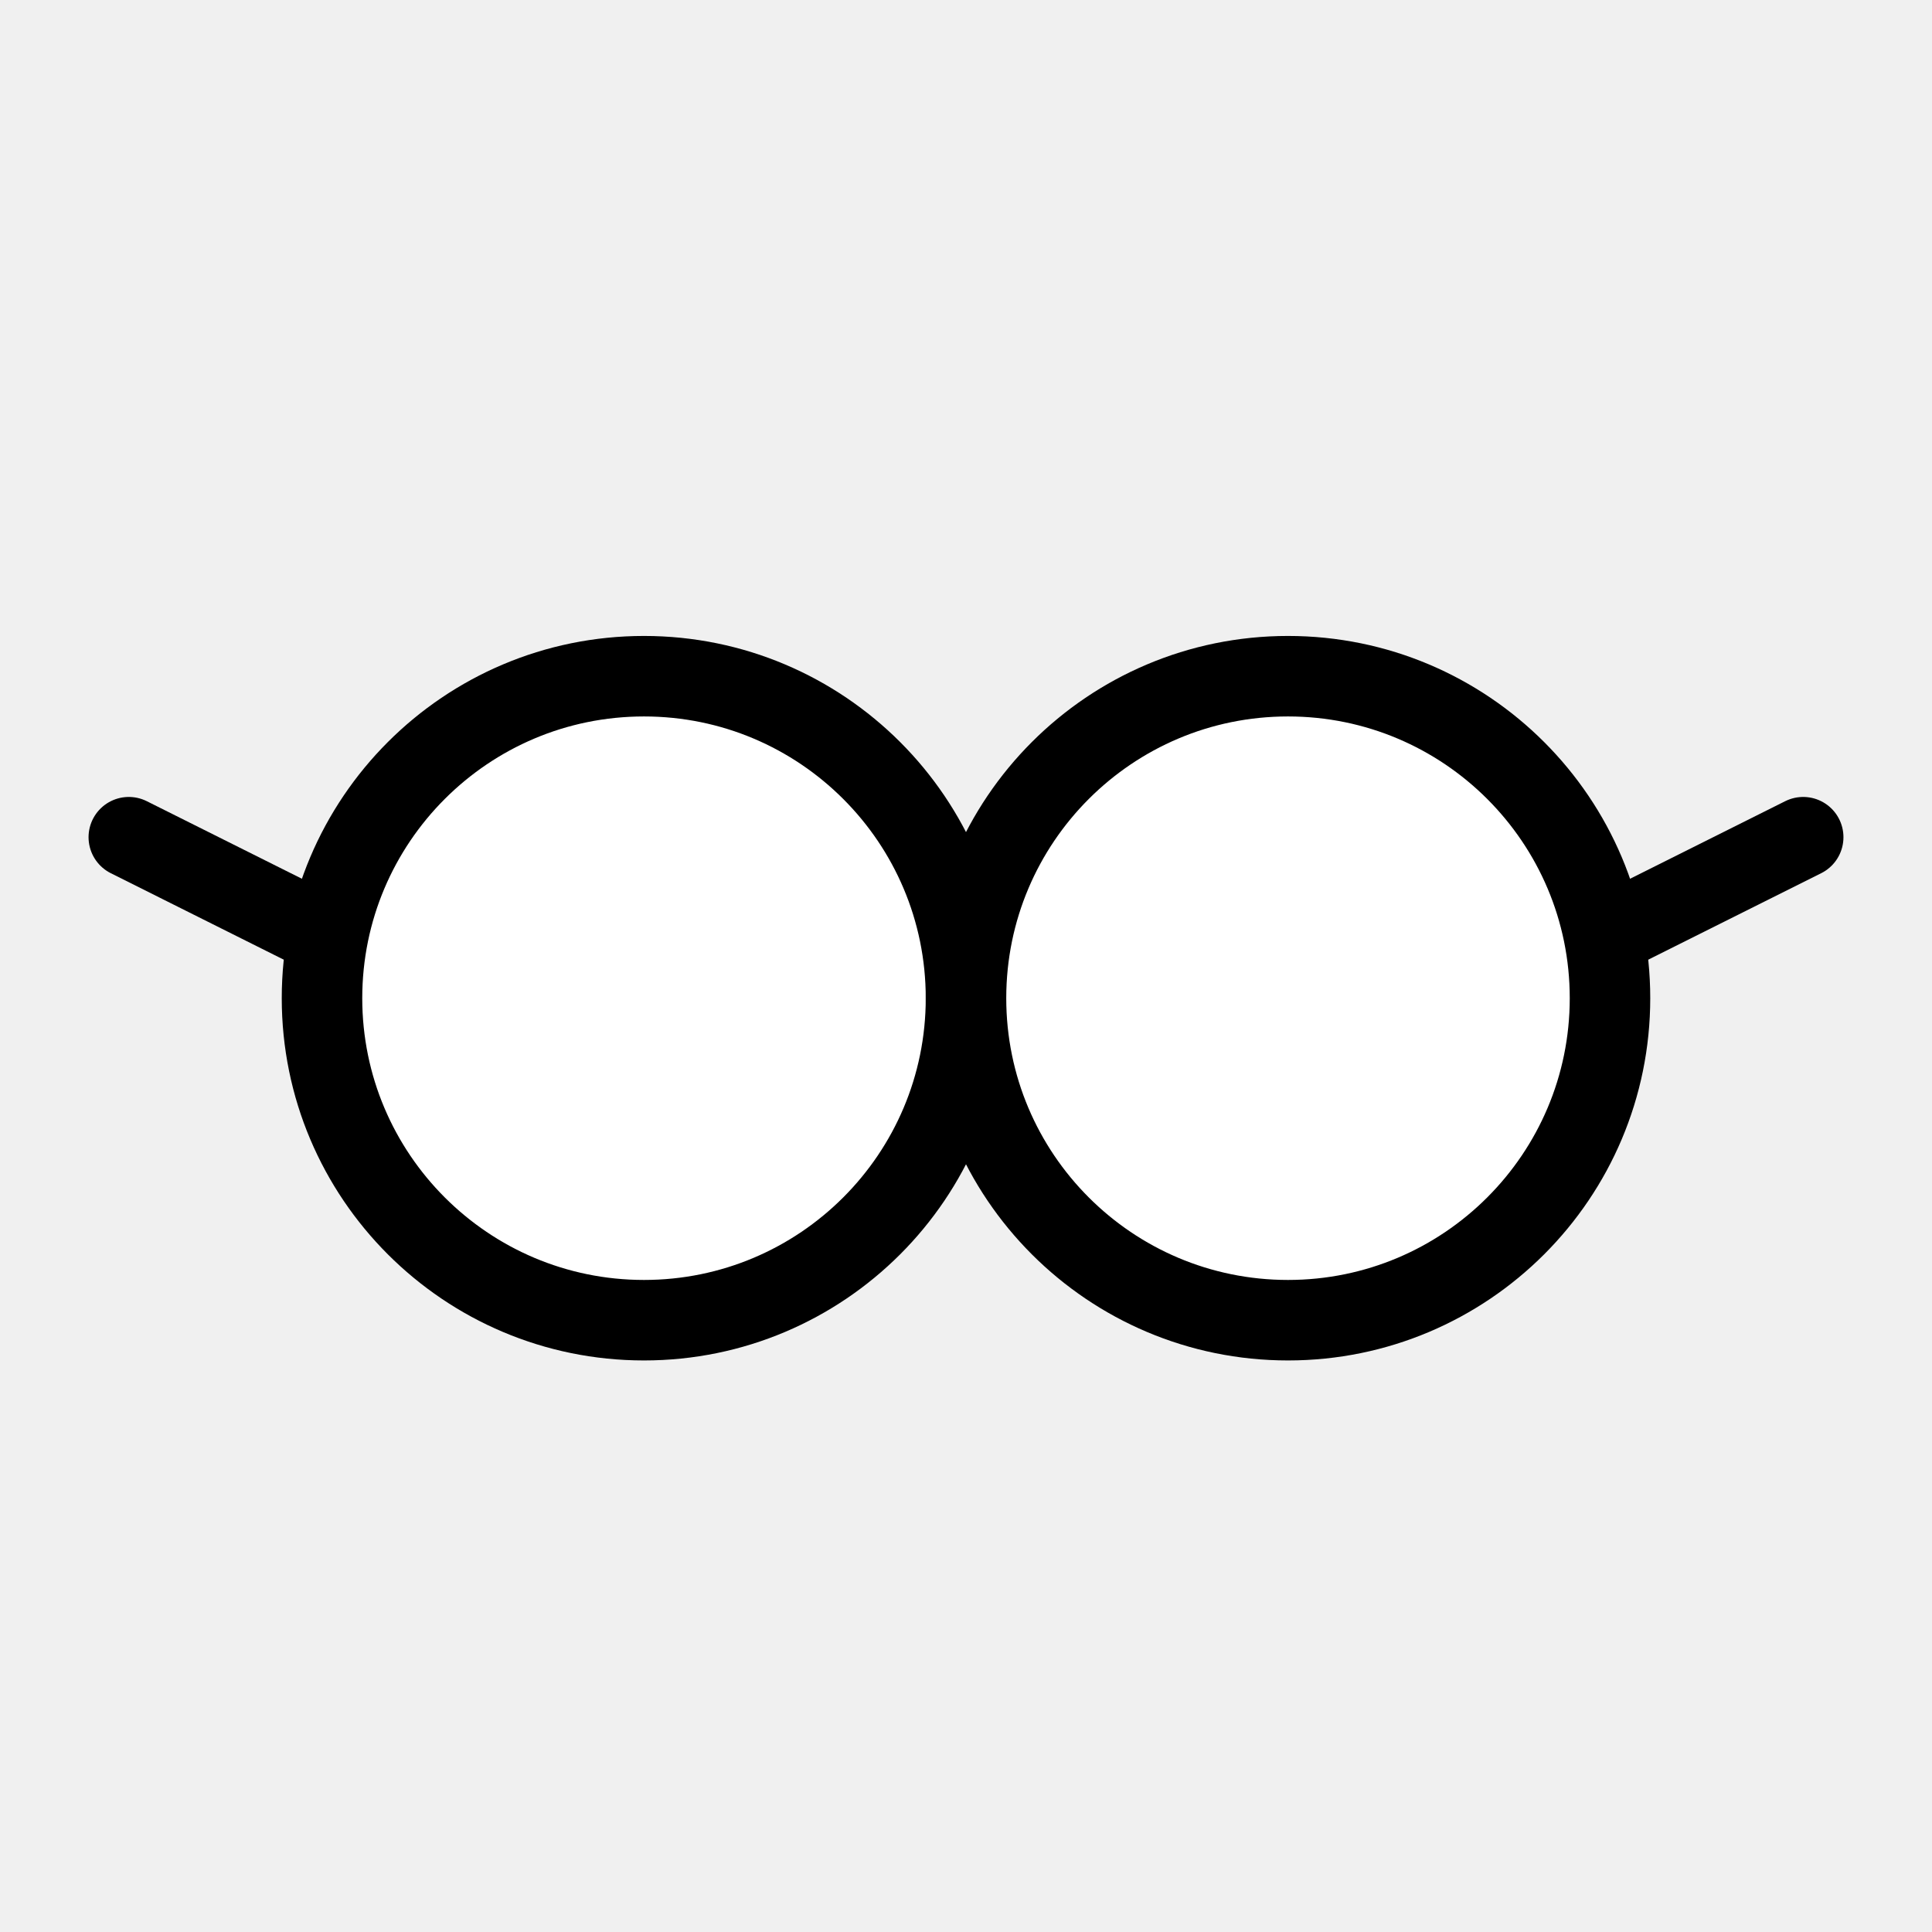
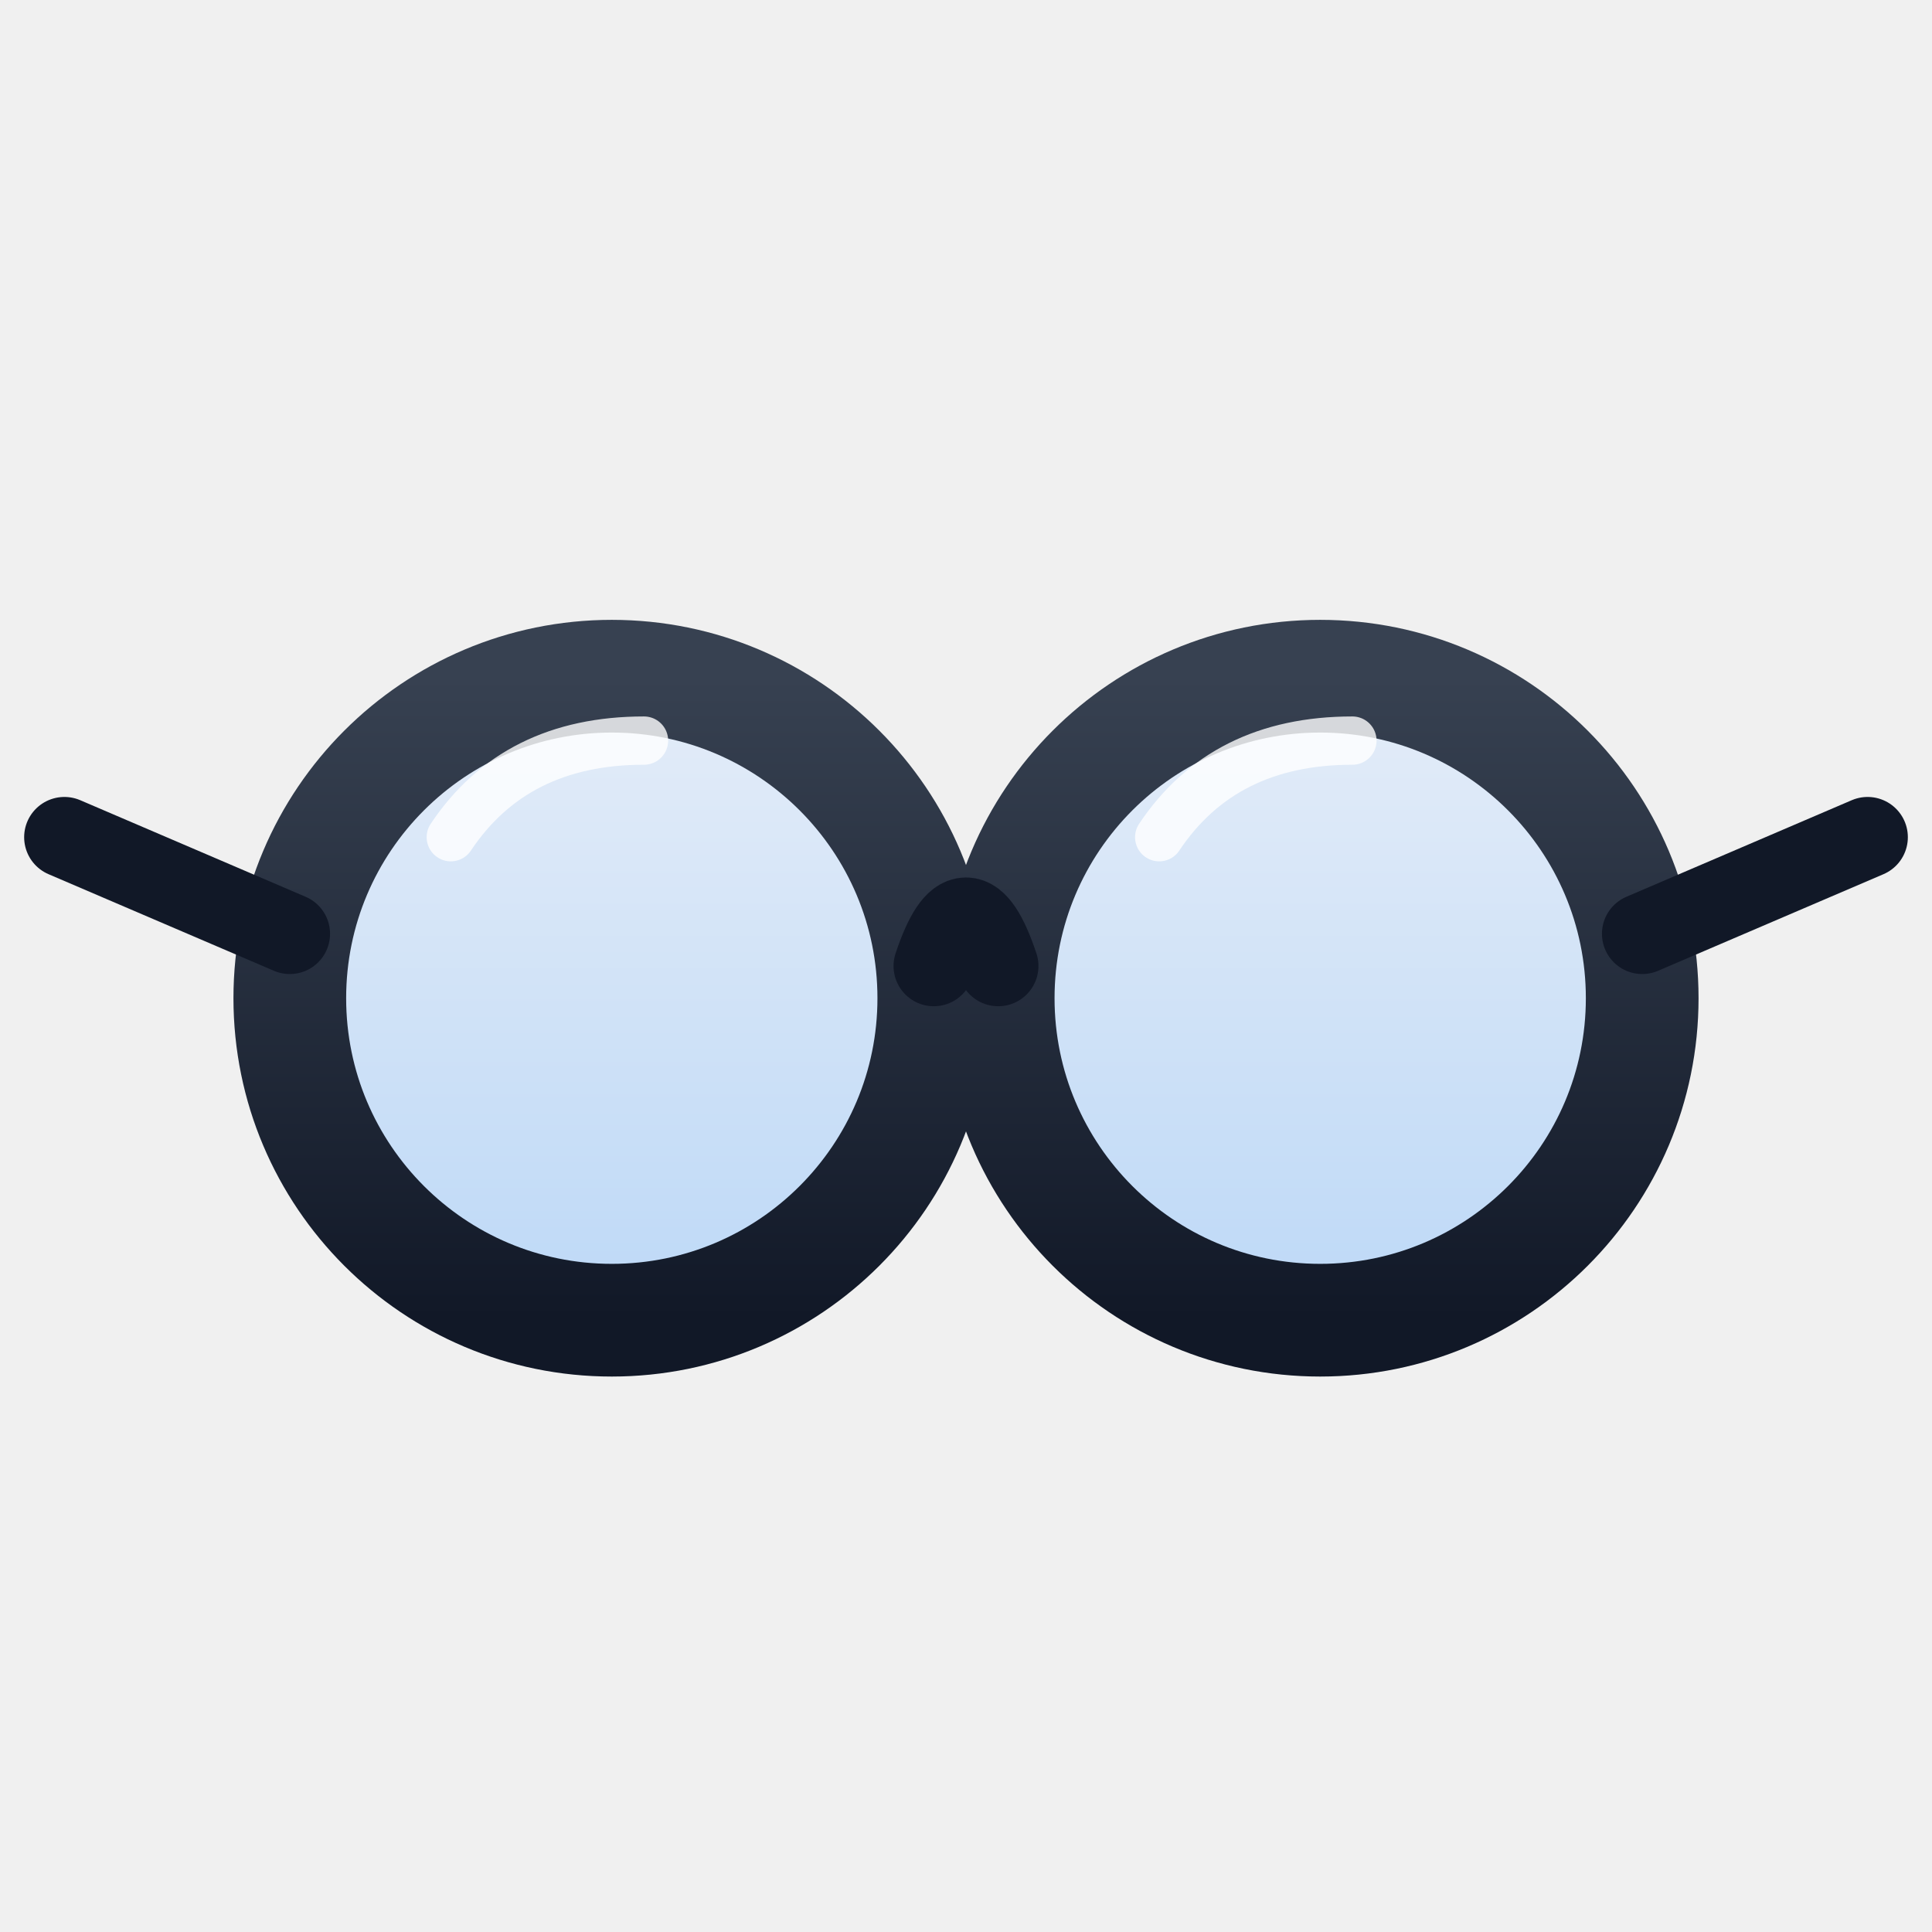
<svg xmlns="http://www.w3.org/2000/svg" viewBox="0 0 120 120" width="120" height="120">
-   <g fill="#fff" stroke="#000" stroke-width="5" stroke-linejoin="round" stroke-linecap="round">
-     <circle cx="40" cy="62" r="20" />
-     <circle cx="80" cy="62" r="20" />
-     <path d="M60 58 Q60 52 60 58" fill="none" />
-     <path d="M20 58 L8 52 M100 58 L112 52" fill="none" />
-   </g>
+   <defs>
+     <linearGradient id="a" x1="0" y1="0" x2="0" y2="1">
+       <stop offset="0" stop-color="#374151" />
+       <stop offset="1" stop-color="#111827" />
+     </linearGradient>
+     <linearGradient id="b" x1="0" y1="0" x2="0" y2="1">
+       <stop offset="0" stop-color="#dbeafe" />
+       <stop offset="1" stop-color="#93c5fd" />
+     </linearGradient>
+   </defs>
+   <circle cx="38" cy="62" r="20" fill="url(#b)" fill-opacity="0.55" stroke="url(#a)" stroke-width="7" />
+   <circle cx="82" cy="62" r="20" fill="url(#b)" fill-opacity="0.55" stroke="url(#a)" stroke-width="7" />
+   <path d="M58 60 Q60 54 62 60" fill="none" stroke="#111827" stroke-width="5" stroke-linecap="round" />
+   <path d="M18 58 L4 52 M102 58 L116 52" stroke="#111827" stroke-width="5" stroke-linecap="round" />
+   <path d="M28 52 Q32 46 40 46" fill="none" stroke="#ffffff" stroke-width="3" stroke-linecap="round" opacity="0.8" />
+   <path d="M72 52 Q76 46 84 46" fill="none" stroke="#ffffff" stroke-width="3" stroke-linecap="round" opacity="0.8" />
</svg>
